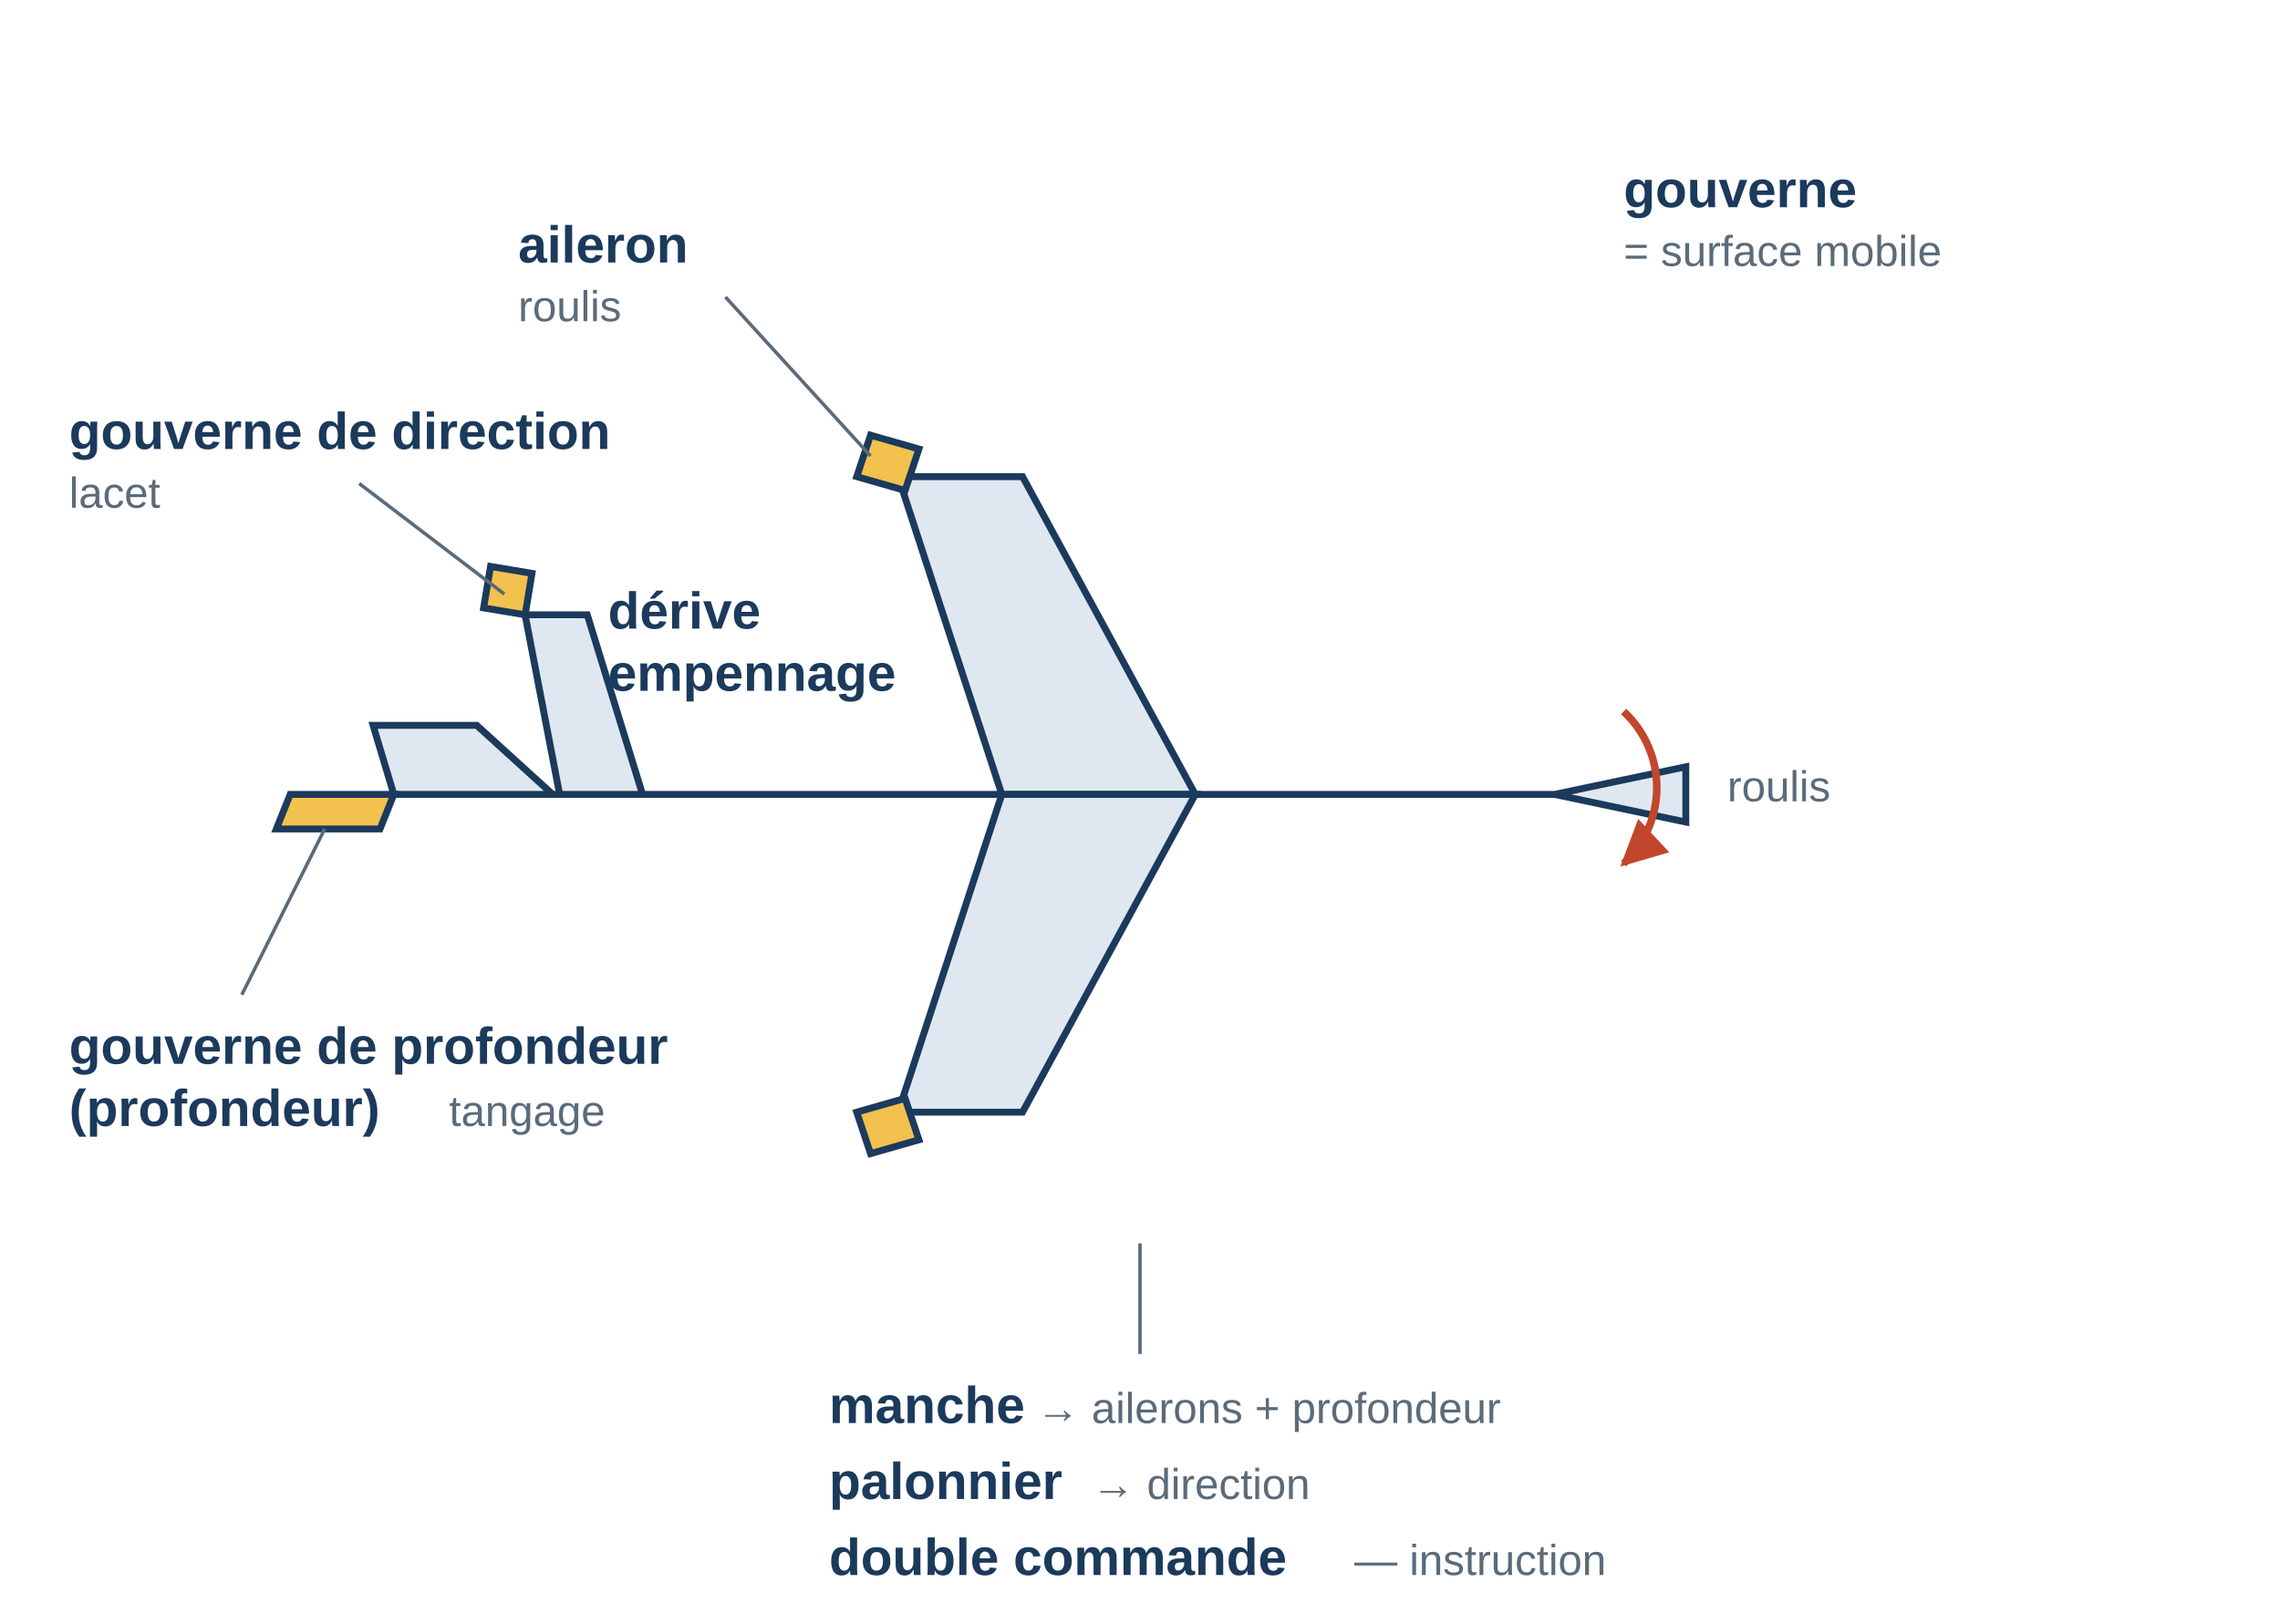
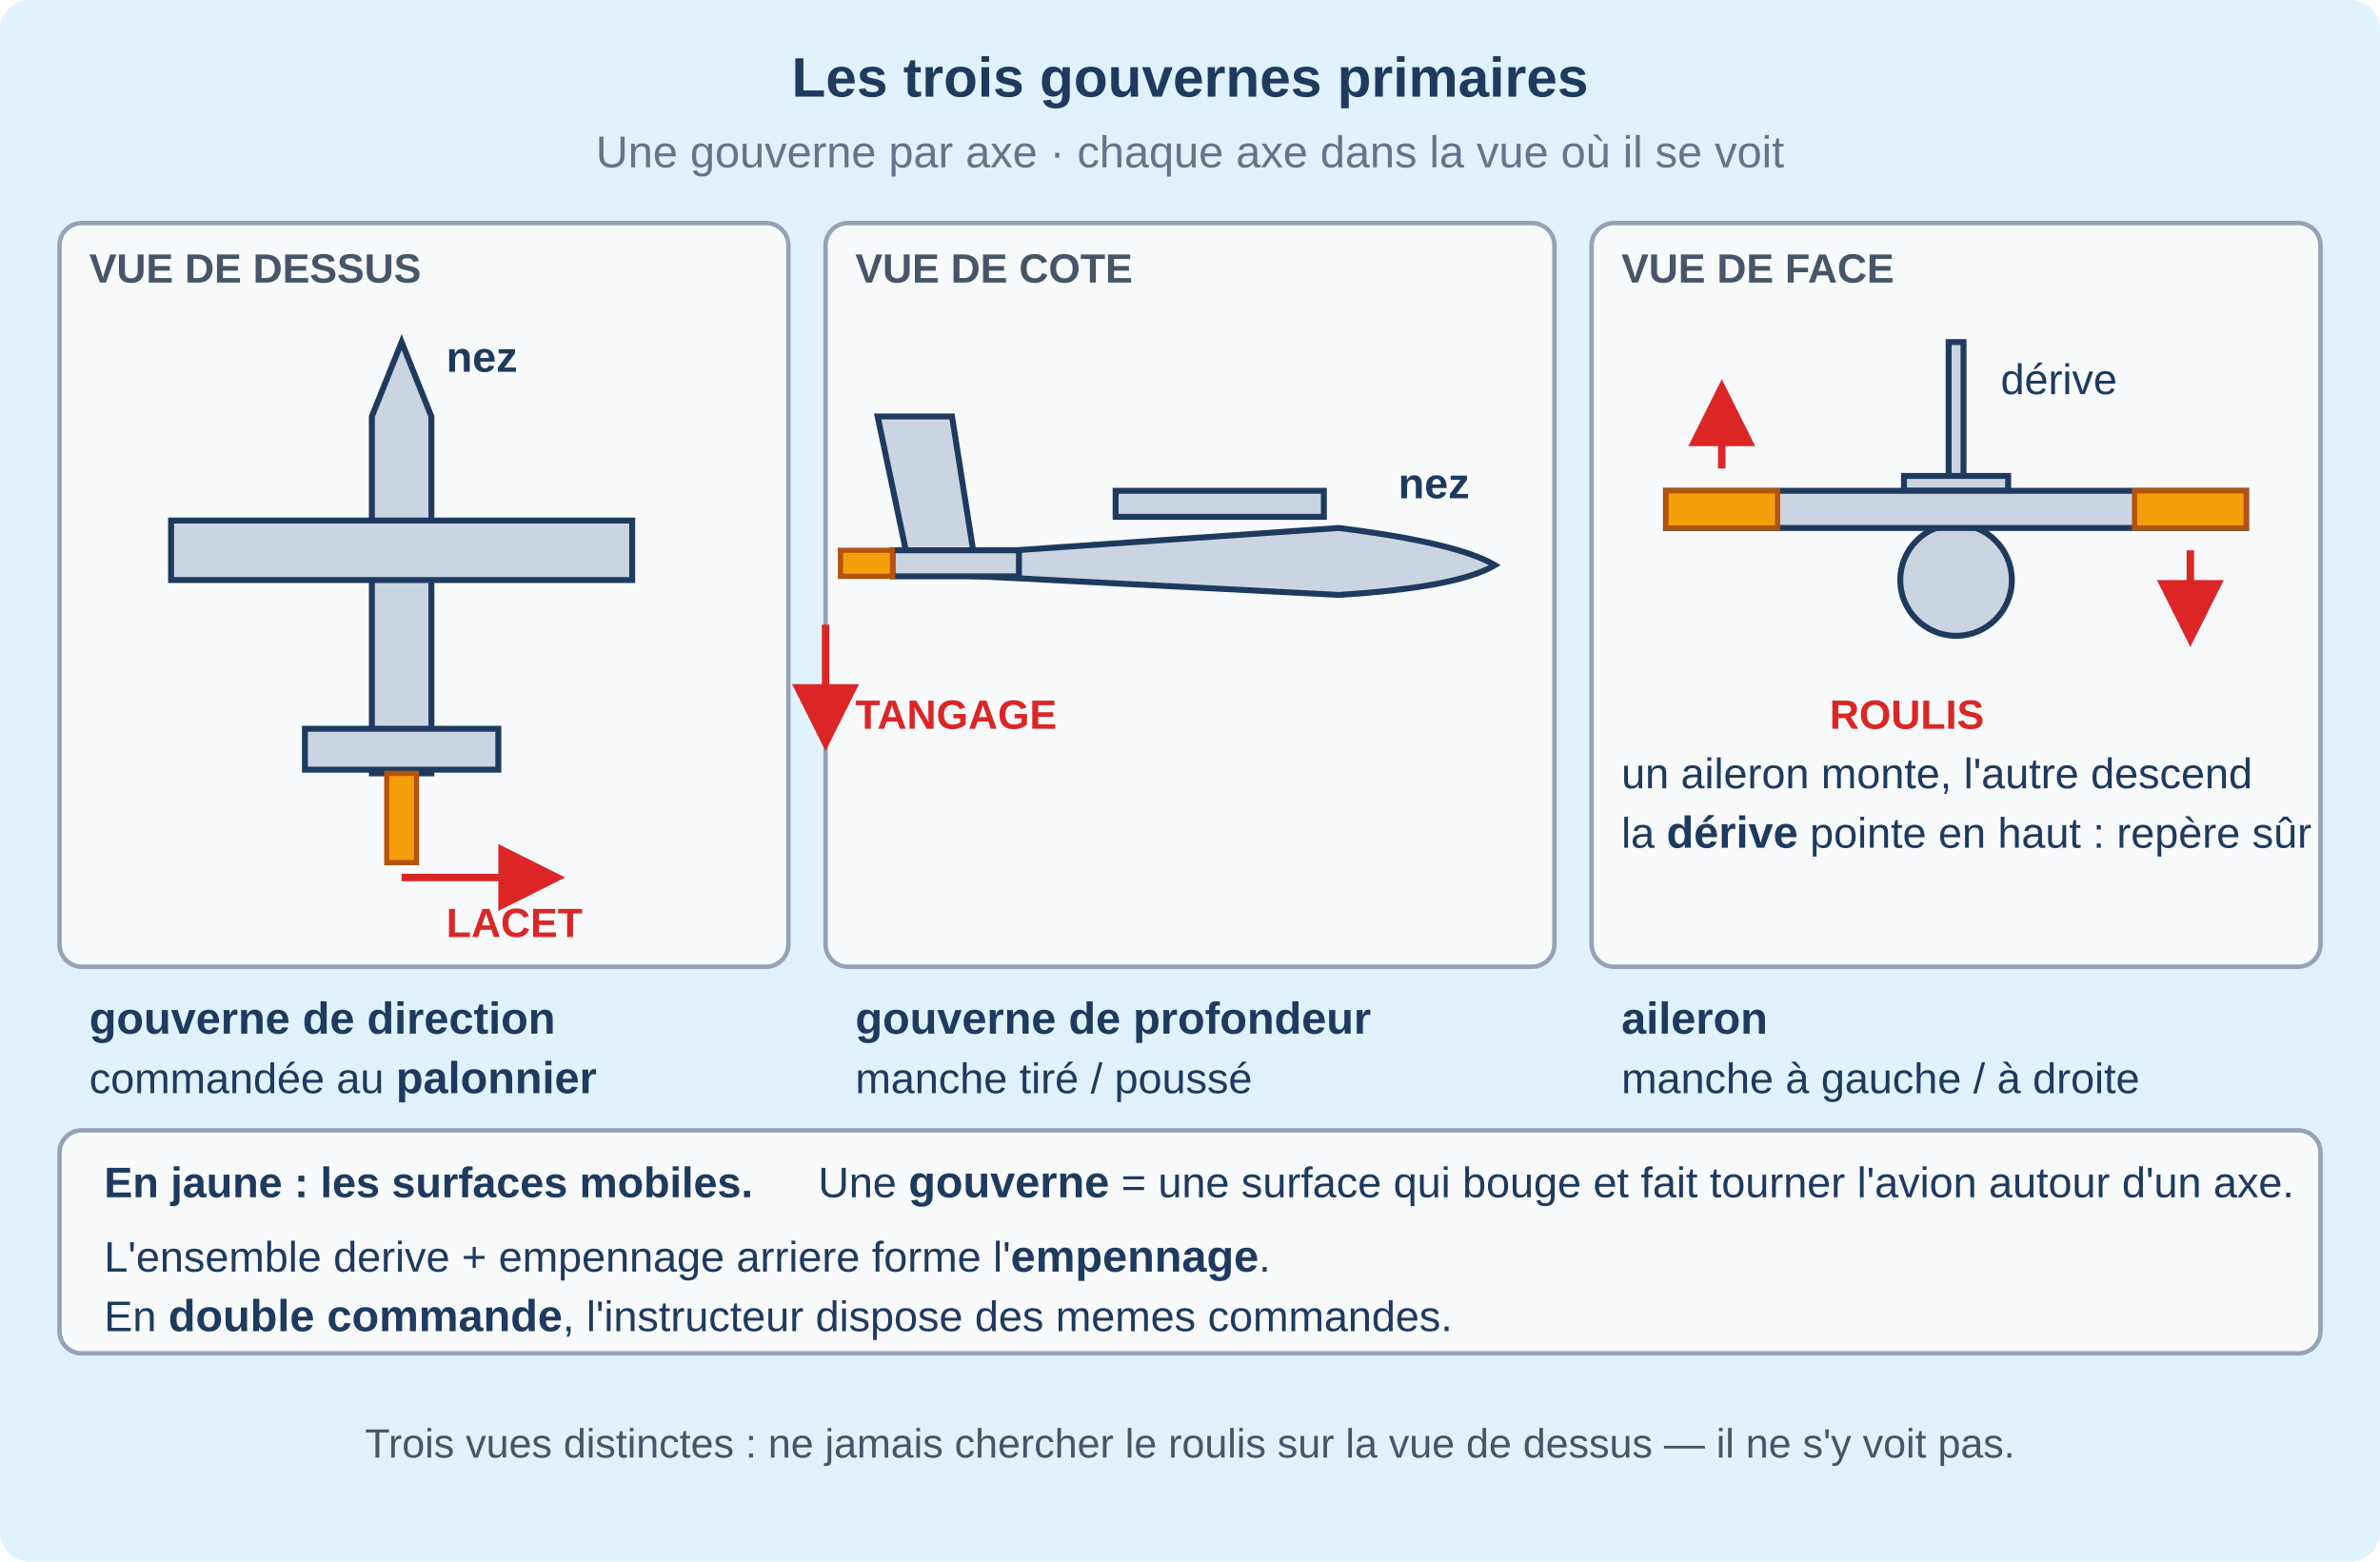
- <svg xmlns="http://www.w3.org/2000/svg" viewBox="0 0 660 470" role="img" aria-labelledby="t">
-   <style>
- .pl{fill:#dfe8f0;stroke:#1b3a5c;stroke-width:2}
- .mob{fill:#f2c14e;stroke:#1b3a5c;stroke-width:2}
- .rot{stroke:#c1462c;stroke-width:2.2;fill:none;marker-end:url(#a)}
- .lead{stroke:#5a6b7a;stroke-width:1}
- text{font-family:Arial,Helvetica,sans-serif;font-size:15px;fill:#1b3a5c}
- .aerolex-terme{font-weight:bold;cursor:pointer}
- .sub{font-size:12.5px;fill:#5a6b7a;font-weight:normal}
- </style>
+ <svg xmlns="http://www.w3.org/2000/svg" viewBox="0 0 640 420" role="img" aria-labelledby="tg" style="max-width:100%;width:100%;height:auto;display:block">
  <defs>
-     <marker id="a" viewBox="0 0 10 10" refX="9" refY="5" markerWidth="6" markerHeight="6" orient="auto">
-       <path d="M0 0 10 5 0 10z" fill="#c1462c" />
+     <marker id="gg-a" markerWidth="9" markerHeight="9" refX="8" refY="4.5" orient="auto">
+       <path d="M0,0 L9,4.5 L0,9 Z" fill="#2563eb" />
+     </marker>
+     <marker id="gg-r" markerWidth="9" markerHeight="9" refX="8" refY="4.5" orient="auto">
+       <path d="M0,0 L9,4.5 L0,9 Z" fill="#dc2626" />
    </marker>
  </defs>
-   <path class="pl" d="M150 230 h300 l38 -8 v16 l-38 -8" />
-   <path class="pl" d="M290 230 l-30 -92 h36 l50 92z" />
-   <path class="pl" d="M290 230 l-30 92 h36 l50 -92z" />
-   <path class="mob" d="M262 142 l-14 -4 4 -12 14 4z" />
-   <path class="mob" d="M262 318 l-14 4 4 12 14 -4z" />
-   <line class="lead" x1="252" y1="132" x2="210" y2="86" />
-   <text class="aerolex-terme" data-slug="aileron" x="150" y="76">aileron</text>
-   <text class="sub" x="150" y="93">roulis</text>
-   <path class="pl" d="M162 230 l-10 -52 h18 l16 52z" />
-   <path class="mob" d="M152 178 l-12 -2 2 -12 12 2z" />
-   <line class="lead" x1="146" y1="172" x2="104" y2="140" />
-   <text class="aerolex-terme" data-slug="gouverne-de-direction" x="20" y="130">gouverne de direction</text>
-   <text class="sub" x="20" y="147">lacet</text>
-   <path class="pl" d="M160 230 h-46 l-6 -20 h30z" />
-   <path class="mob" d="M114 230 h-30 l-4 10 h30z" />
-   <line class="lead" x1="94" y1="240" x2="70" y2="288" />
-   <text class="aerolex-terme" data-slug="gouverne-de-profondeur" x="20" y="308">gouverne de profondeur</text>
-   <text class="aerolex-terme" data-slug="profondeur" x="20" y="326">(profondeur)</text>
-   <text class="sub" x="130" y="326">tangage</text>
-   <text class="aerolex-terme" data-slug="empennage" x="176" y="200">empennage</text>
-   <text class="aerolex-terme" data-slug="derive-empennage" x="176" y="182">dérive</text>
-   <path class="rot" d="M470 206 a30 30 0 0 1 0 44" />
-   <text class="sub" x="500" y="232">roulis</text>
-   <text class="aerolex-terme" data-slug="gouverne" x="470" y="60">gouverne</text>
-   <text class="sub" x="470" y="77">= surface mobile</text>
-   <line class="lead" x1="330" y1="360" x2="330" y2="392" />
-   <text class="aerolex-terme" data-slug="manche" x="240" y="412">manche</text>
-   <text class="sub" x="300" y="412">→ ailerons + profondeur</text>
-   <text class="aerolex-terme" data-slug="palonnier" x="240" y="434">palonnier</text>
-   <text class="sub" x="316" y="434">→ direction</text>
-   <text class="aerolex-terme" data-slug="double-commande" x="240" y="456">double commande</text>
-   <text class="sub" x="392" y="456">— instruction</text>
+   <rect width="640" height="420" fill="#e0f2fe" rx="8" />
+   <text x="320" y="26" text-anchor="middle" font-family="Arial" font-size="15" font-weight="700" fill="#1e3a5f">Les trois gouvernes primaires</text>
+   <text x="320" y="45" text-anchor="middle" font-family="Arial" font-size="12" fill="#64748b">Une gouverne par axe · chaque axe dans la vue où il se voit</text>
+   <style>
+ .cad{fill:#f8fafc;stroke:#94a3b8;stroke-width:1.2;rx:6}
+ .vt{font-family:Arial;font-size:11px;font-weight:700;fill:#475569}
+ .av{fill:#cbd5e1;stroke:#1e3a5f;stroke-width:1.6}
+ .mo{fill:#f59e0b;stroke:#b45309;stroke-width:1.4}
+ .lb{font-family:Arial;font-size:11.5px;fill:#1e3a5f}
+ .aerolex-terme{font-family:Arial;font-size:12px;font-weight:700;fill:#1e3a5f;cursor:pointer}
+ .ax{font-family:Arial;font-size:11px;fill:#dc2626;font-weight:700}
+ </style>
+   <rect class="cad" x="16" y="60" width="196" height="200" />
+   <text class="vt" x="24" y="76">VUE DE DESSUS</text>
+   <path class="av" d="M108 92 L116 112 L116 208 L100 208 L100 112 Z" />
+   <text class="lb" x="120" y="100" fill="#16a34a" font-weight="700">nez</text>
+   <rect class="av" x="46" y="140" width="124" height="16" />
+   <rect class="av" x="82" y="196" width="52" height="11" />
+   <path class="mo" d="M104 208 L112 208 L112 232 L104 232 Z" />
+   <line x1="108" y1="236" x2="150" y2="236" stroke="#dc2626" stroke-width="2" marker-end="url(#gg-r)" />
+   <text class="ax" x="120" y="252">LACET</text>
+   <text class="aerolex-terme" data-slug="gouverne-de-direction" x="24" y="278">gouverne de direction</text>
+   <text class="lb" x="24" y="294">commandée au <tspan class="aerolex-terme" data-slug="palonnier">palonnier</tspan>
+   </text>
+   <rect class="cad" x="222" y="60" width="196" height="200" />
+   <text class="vt" x="230" y="76">VUE DE COTE</text>
+   <path class="av" d="M244 150 L360 142 Q392 146 402 152 Q392 158 360 160 L244 154 Z" />
+   <text class="lb" x="376" y="134" fill="#16a34a" font-weight="700">nez</text>
+   <rect class="av" x="300" y="132" width="56" height="7" />
+   <path class="av" d="M244 150 L236 112 L256 112 L262 150 Z" />
+   <rect class="av" x="240" y="148" width="34" height="7" />
+   <path class="mo" d="M226 148 L240 148 L240 155 L226 155 Z" />
+   <line x1="222" y1="168" x2="222" y2="200" stroke="#dc2626" stroke-width="2" marker-end="url(#gg-r)" />
+   <text class="ax" x="230" y="196">TANGAGE</text>
+   <text class="aerolex-terme" data-slug="gouverne-de-profondeur" x="230" y="278">gouverne de profondeur</text>
+   <text class="lb" x="230" y="294">manche tiré / poussé</text>
+   <rect class="cad" x="428" y="60" width="196" height="200" />
+   <text class="vt" x="436" y="76">VUE DE FACE</text>
+   <path class="av" d="M524 132 L524 92 L528 92 L528 132 Z" stroke-width="1.2" />
+   <rect class="av" x="512" y="128" width="28" height="4" stroke-width="1.2" />
+   <circle class="av" cx="526" cy="156" r="15" />
+   <text class="lb" x="538" y="106" font-size="10.5" fill="#1e3a5f">dérive</text>
+   <rect class="av" x="448" y="132" width="156" height="10" />
+   <path class="mo" d="M448 132 L478 132 L478 142 L448 142 Z" />
+   <path class="mo" d="M574 132 L604 132 L604 142 L574 142 Z" />
+   <line x1="463" y1="126" x2="463" y2="104" stroke="#dc2626" stroke-width="2" marker-end="url(#gg-r)" />
+   <line x1="589" y1="148" x2="589" y2="172" stroke="#dc2626" stroke-width="2" marker-end="url(#gg-r)" />
+   <text class="ax" x="492" y="196">ROULIS</text>
+   <text class="lb" x="436" y="212" font-size="10.5">un aileron monte, l'autre descend</text>
+   <text class="lb" x="436" y="228" font-size="10.5" fill="#64748b">la <tspan class="aerolex-terme" data-slug="derive">dérive</tspan> pointe en haut : repère sûr</text>
+   <text class="aerolex-terme" data-slug="aileron" x="436" y="278">aileron</text>
+   <text class="lb" x="436" y="294">manche à gauche / à droite</text>
+   <rect class="cad" x="16" y="304" width="608" height="60" />
+   <text class="lb" x="28" y="322" font-weight="700" fill="#1e3a5f">En jaune : les surfaces mobiles.</text>
+   <text class="lb" x="220" y="322">Une <tspan class="aerolex-terme" data-slug="gouverne">gouverne</tspan> = une surface qui bouge et fait tourner l'avion autour d'un axe.</text>
+   <text class="lb" x="28" y="342">L'ensemble derive + empennage arriere forme l'<tspan class="aerolex-terme" data-slug="empennage">empennage</tspan>.</text>
+   <text class="lb" x="28" y="358" font-size="10.5" fill="#64748b">En <tspan class="aerolex-terme" data-slug="double-commande">double commande</tspan>, l'instructeur dispose des memes commandes.</text>
+   <text x="320" y="392" text-anchor="middle" font-family="Arial" font-size="11" fill="#475569">Trois vues distinctes : ne jamais chercher le roulis sur la vue de dessus — il ne s'y voit pas.</text>
</svg>
